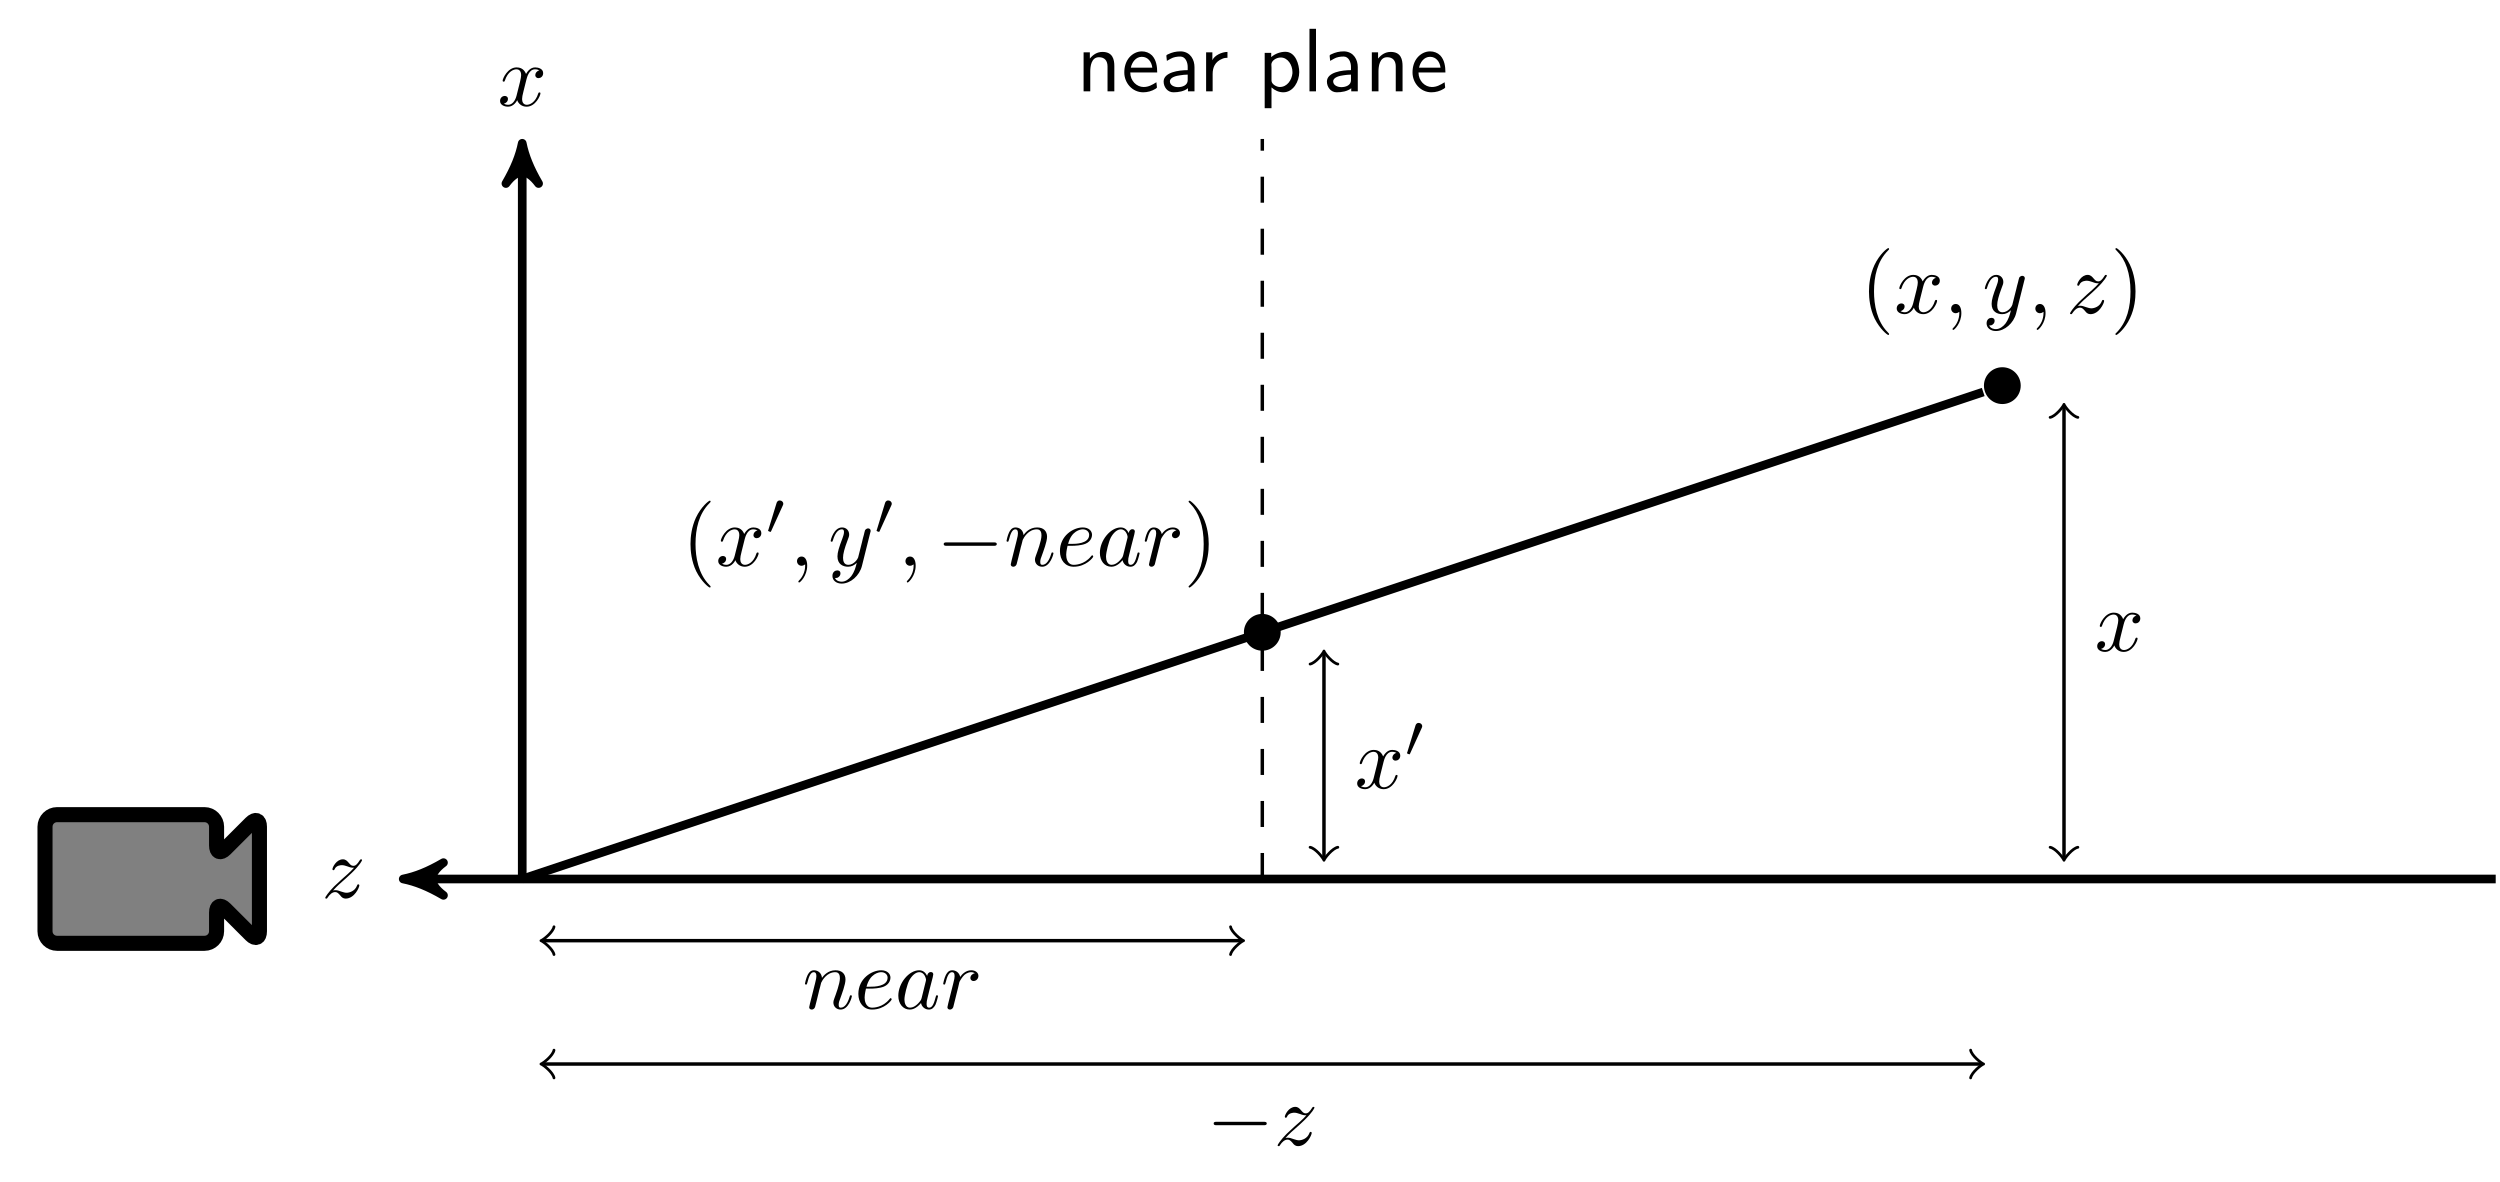
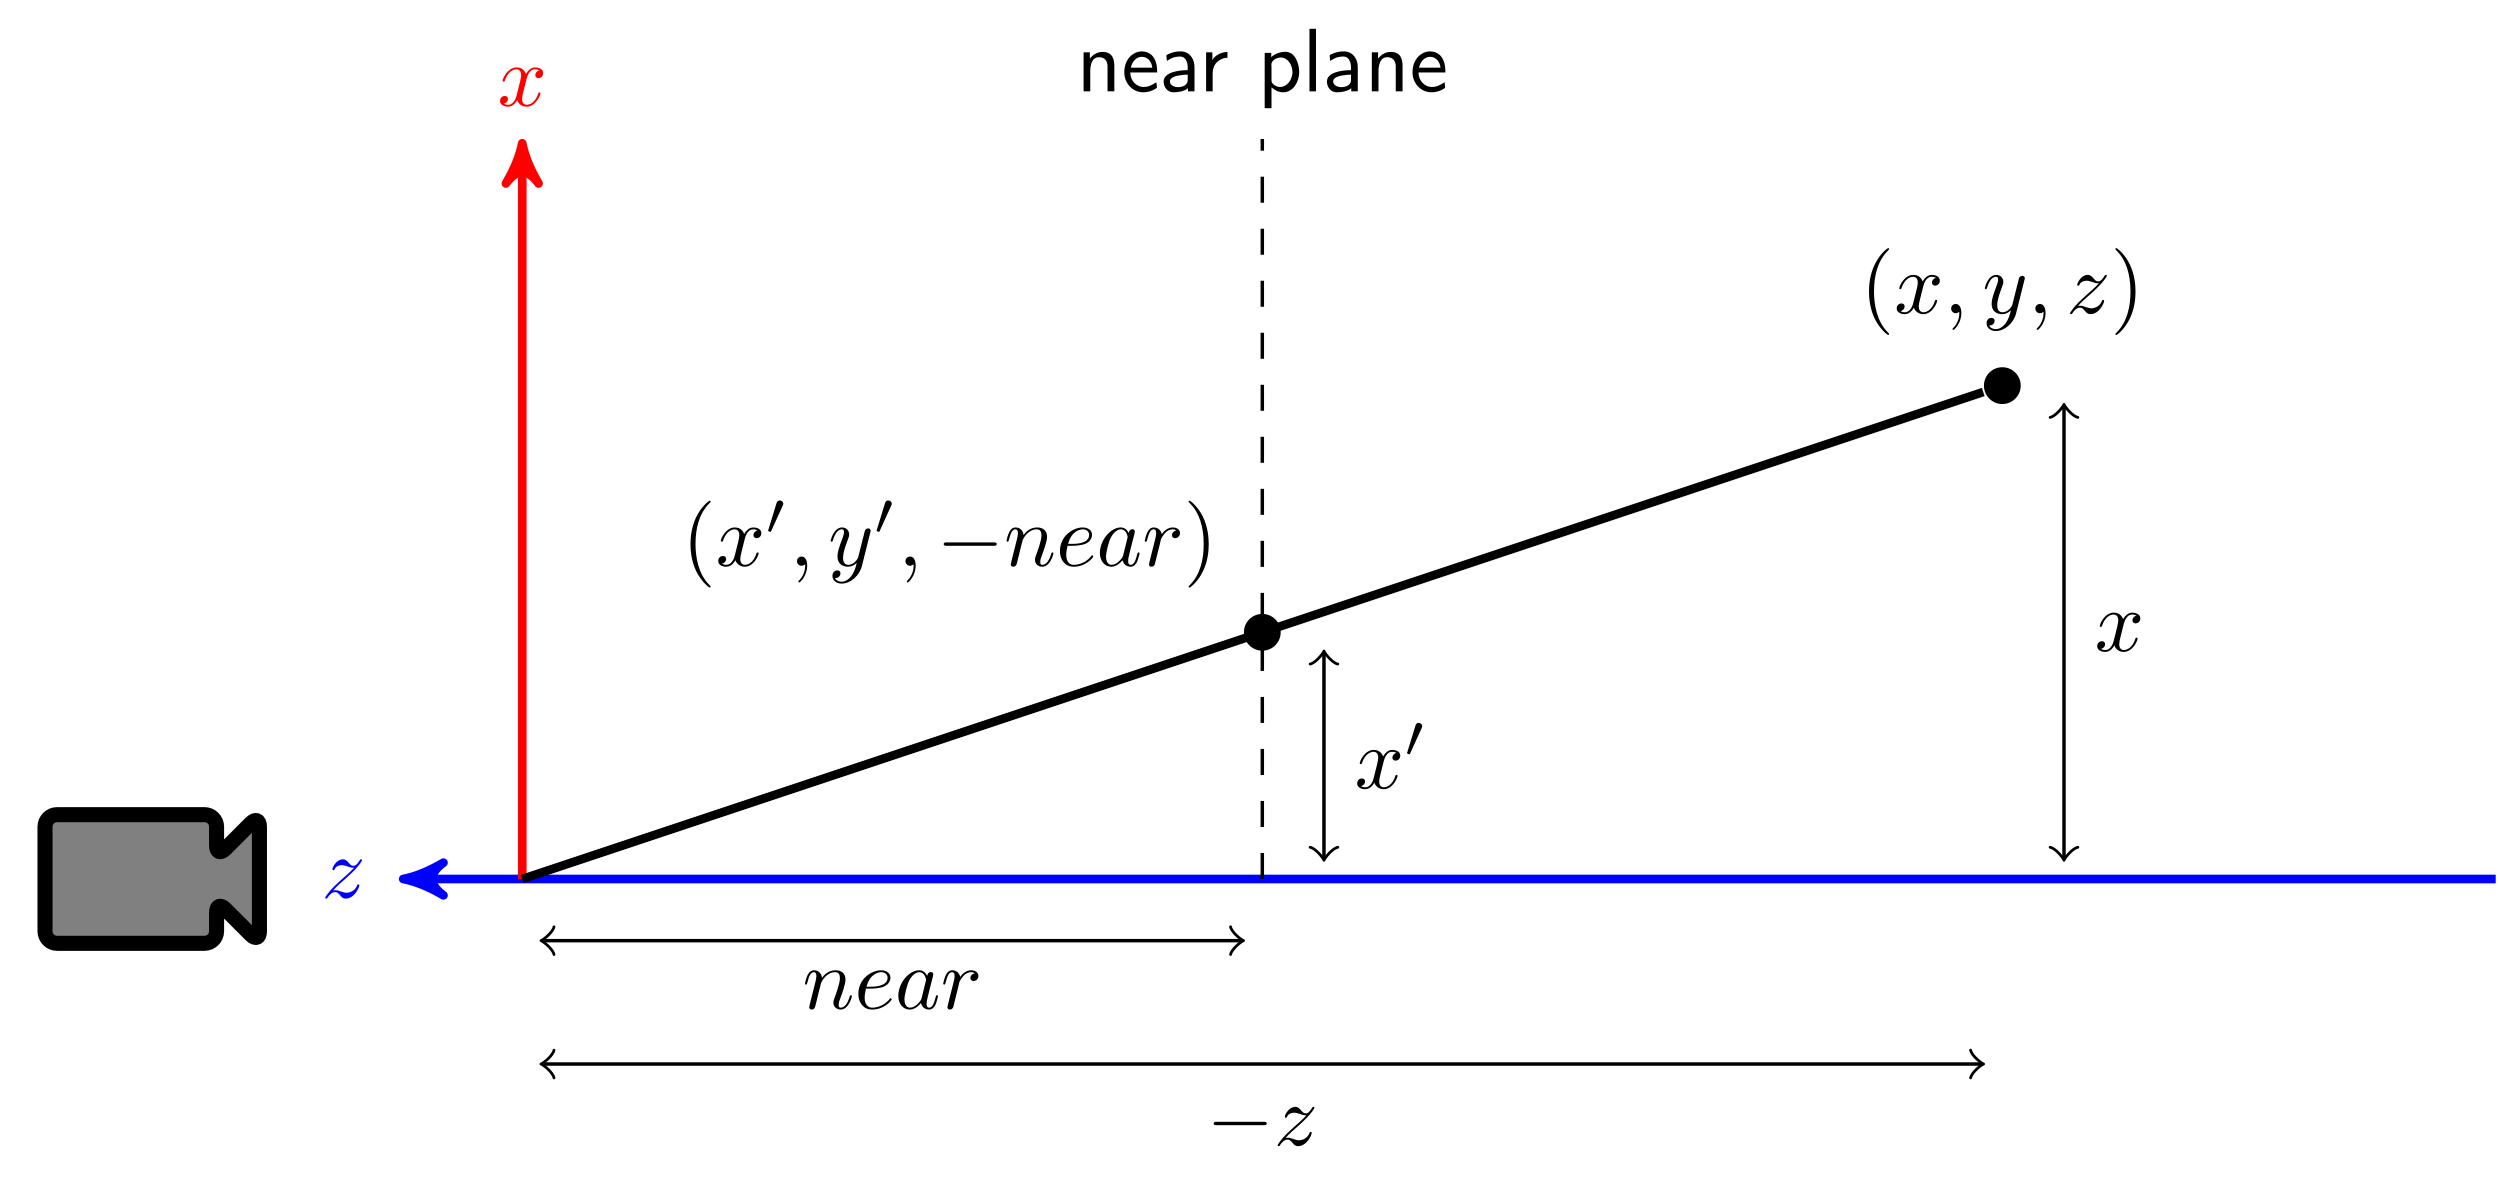
- <svg xmlns="http://www.w3.org/2000/svg" xmlns:xlink="http://www.w3.org/1999/xlink" width="287.282" height="135.748" viewBox="0 0 287.282 135.748">
+ <svg xmlns="http://www.w3.org/2000/svg" xmlns:xlink="http://www.w3.org/1999/xlink" width="287.282pt" height="135.748pt" viewBox="0 0 287.282 135.748">
  <defs>
    <g>
      <g id="glyph-0-0">
        <path d="M 1.328 -0.828 C 1.859 -1.406 2.156 -1.656 2.516 -1.969 C 2.516 -1.969 3.125 -2.5 3.484 -2.859 C 4.438 -3.781 4.656 -4.266 4.656 -4.312 C 4.656 -4.406 4.562 -4.406 4.547 -4.406 C 4.469 -4.406 4.453 -4.391 4.391 -4.297 C 4.094 -3.812 3.891 -3.656 3.656 -3.656 C 3.406 -3.656 3.297 -3.812 3.141 -3.984 C 2.953 -4.203 2.781 -4.406 2.453 -4.406 C 1.703 -4.406 1.25 -3.484 1.25 -3.266 C 1.25 -3.219 1.281 -3.156 1.359 -3.156 C 1.453 -3.156 1.469 -3.203 1.5 -3.266 C 1.688 -3.734 2.266 -3.734 2.344 -3.734 C 2.547 -3.734 2.734 -3.672 2.969 -3.594 C 3.375 -3.438 3.484 -3.438 3.734 -3.438 C 3.375 -3.016 2.547 -2.297 2.359 -2.141 L 1.453 -1.297 C 0.781 -0.625 0.422 -0.062 0.422 0.016 C 0.422 0.109 0.531 0.109 0.547 0.109 C 0.625 0.109 0.641 0.094 0.703 -0.016 C 0.938 -0.375 1.234 -0.641 1.562 -0.641 C 1.781 -0.641 1.891 -0.547 2.141 -0.266 C 2.297 -0.047 2.484 0.109 2.766 0.109 C 3.766 0.109 4.344 -1.156 4.344 -1.422 C 4.344 -1.469 4.297 -1.531 4.219 -1.531 C 4.125 -1.531 4.109 -1.469 4.078 -1.391 C 3.844 -0.75 3.203 -0.562 2.875 -0.562 C 2.688 -0.562 2.5 -0.625 2.297 -0.688 C 1.953 -0.812 1.797 -0.859 1.594 -0.859 C 1.578 -0.859 1.422 -0.859 1.328 -0.828 Z M 1.328 -0.828 " />
      </g>
      <g id="glyph-0-1">
        <path d="M 3.328 -3.016 C 3.391 -3.266 3.625 -4.188 4.312 -4.188 C 4.359 -4.188 4.609 -4.188 4.812 -4.062 C 4.531 -4 4.344 -3.766 4.344 -3.516 C 4.344 -3.359 4.453 -3.172 4.719 -3.172 C 4.938 -3.172 5.25 -3.344 5.25 -3.75 C 5.25 -4.266 4.672 -4.406 4.328 -4.406 C 3.75 -4.406 3.406 -3.875 3.281 -3.656 C 3.031 -4.312 2.5 -4.406 2.203 -4.406 C 1.172 -4.406 0.594 -3.125 0.594 -2.875 C 0.594 -2.766 0.703 -2.766 0.719 -2.766 C 0.797 -2.766 0.828 -2.797 0.844 -2.875 C 1.188 -3.938 1.844 -4.188 2.188 -4.188 C 2.375 -4.188 2.719 -4.094 2.719 -3.516 C 2.719 -3.203 2.547 -2.547 2.188 -1.141 C 2.031 -0.531 1.672 -0.109 1.234 -0.109 C 1.172 -0.109 0.953 -0.109 0.734 -0.234 C 0.984 -0.297 1.203 -0.5 1.203 -0.781 C 1.203 -1.047 0.984 -1.125 0.844 -1.125 C 0.531 -1.125 0.297 -0.875 0.297 -0.547 C 0.297 -0.094 0.781 0.109 1.219 0.109 C 1.891 0.109 2.25 -0.594 2.266 -0.641 C 2.391 -0.281 2.75 0.109 3.344 0.109 C 4.375 0.109 4.938 -1.172 4.938 -1.422 C 4.938 -1.531 4.859 -1.531 4.828 -1.531 C 4.734 -1.531 4.719 -1.484 4.688 -1.422 C 4.359 -0.344 3.688 -0.109 3.375 -0.109 C 2.984 -0.109 2.828 -0.422 2.828 -0.766 C 2.828 -0.984 2.875 -1.203 2.984 -1.641 Z M 3.328 -3.016 " />
      </g>
      <g id="glyph-0-2">
        <path d="M 2.031 -0.016 C 2.031 -0.672 1.781 -1.062 1.391 -1.062 C 1.062 -1.062 0.859 -0.812 0.859 -0.531 C 0.859 -0.266 1.062 0 1.391 0 C 1.5 0 1.641 -0.047 1.734 -0.125 C 1.766 -0.156 1.781 -0.156 1.781 -0.156 C 1.797 -0.156 1.797 -0.156 1.797 -0.016 C 1.797 0.734 1.453 1.328 1.125 1.656 C 1.016 1.766 1.016 1.781 1.016 1.812 C 1.016 1.891 1.062 1.922 1.109 1.922 C 1.219 1.922 2.031 1.156 2.031 -0.016 Z M 2.031 -0.016 " />
      </g>
      <g id="glyph-0-3">
        <path d="M 4.844 -3.797 C 4.891 -3.938 4.891 -3.953 4.891 -4.031 C 4.891 -4.203 4.75 -4.297 4.594 -4.297 C 4.5 -4.297 4.344 -4.234 4.25 -4.094 C 4.234 -4.031 4.141 -3.734 4.109 -3.547 C 4.031 -3.297 3.969 -3.016 3.906 -2.75 L 3.453 -0.953 C 3.422 -0.812 2.984 -0.109 2.328 -0.109 C 1.828 -0.109 1.719 -0.547 1.719 -0.922 C 1.719 -1.375 1.891 -2 2.219 -2.875 C 2.375 -3.281 2.422 -3.391 2.422 -3.594 C 2.422 -4.031 2.109 -4.406 1.609 -4.406 C 0.656 -4.406 0.297 -2.953 0.297 -2.875 C 0.297 -2.766 0.391 -2.766 0.406 -2.766 C 0.516 -2.766 0.516 -2.797 0.562 -2.953 C 0.844 -3.891 1.234 -4.188 1.578 -4.188 C 1.656 -4.188 1.828 -4.188 1.828 -3.875 C 1.828 -3.625 1.719 -3.359 1.656 -3.172 C 1.25 -2.109 1.078 -1.547 1.078 -1.078 C 1.078 -0.188 1.703 0.109 2.297 0.109 C 2.688 0.109 3.016 -0.062 3.297 -0.344 C 3.172 0.172 3.047 0.672 2.656 1.203 C 2.391 1.531 2.016 1.828 1.562 1.828 C 1.422 1.828 0.969 1.797 0.797 1.406 C 0.953 1.406 1.094 1.406 1.219 1.281 C 1.328 1.203 1.422 1.062 1.422 0.875 C 1.422 0.562 1.156 0.531 1.062 0.531 C 0.828 0.531 0.5 0.688 0.5 1.172 C 0.5 1.672 0.938 2.047 1.562 2.047 C 2.578 2.047 3.609 1.141 3.891 0.016 Z M 4.844 -3.797 " />
      </g>
      <g id="glyph-0-4">
        <path d="M 0.875 -0.594 C 0.844 -0.438 0.781 -0.203 0.781 -0.156 C 0.781 0.016 0.922 0.109 1.078 0.109 C 1.203 0.109 1.375 0.031 1.453 -0.172 C 1.453 -0.188 1.578 -0.656 1.641 -0.906 L 1.859 -1.797 C 1.906 -2.031 1.969 -2.25 2.031 -2.469 C 2.062 -2.641 2.141 -2.938 2.156 -2.969 C 2.297 -3.281 2.828 -4.188 3.781 -4.188 C 4.234 -4.188 4.312 -3.812 4.312 -3.484 C 4.312 -2.875 3.828 -1.594 3.672 -1.172 C 3.578 -0.938 3.562 -0.812 3.562 -0.703 C 3.562 -0.234 3.922 0.109 4.391 0.109 C 5.328 0.109 5.688 -1.344 5.688 -1.422 C 5.688 -1.531 5.609 -1.531 5.578 -1.531 C 5.469 -1.531 5.469 -1.5 5.422 -1.344 C 5.219 -0.672 4.891 -0.109 4.406 -0.109 C 4.234 -0.109 4.172 -0.203 4.172 -0.438 C 4.172 -0.688 4.25 -0.922 4.344 -1.141 C 4.531 -1.672 4.953 -2.766 4.953 -3.344 C 4.953 -4 4.531 -4.406 3.812 -4.406 C 2.906 -4.406 2.422 -3.766 2.25 -3.531 C 2.203 -4.094 1.797 -4.406 1.328 -4.406 C 0.875 -4.406 0.688 -4.016 0.594 -3.844 C 0.422 -3.5 0.297 -2.906 0.297 -2.875 C 0.297 -2.766 0.391 -2.766 0.406 -2.766 C 0.516 -2.766 0.516 -2.781 0.578 -3 C 0.75 -3.703 0.953 -4.188 1.312 -4.188 C 1.5 -4.188 1.609 -4.062 1.609 -3.734 C 1.609 -3.516 1.578 -3.406 1.453 -2.891 Z M 0.875 -0.594 " />
      </g>
      <g id="glyph-0-5">
        <path d="M 1.859 -2.297 C 2.156 -2.297 2.891 -2.328 3.391 -2.531 C 4.094 -2.828 4.141 -3.422 4.141 -3.562 C 4.141 -4 3.766 -4.406 3.078 -4.406 C 1.969 -4.406 0.453 -3.438 0.453 -1.688 C 0.453 -0.672 1.047 0.109 2.031 0.109 C 3.453 0.109 4.281 -0.953 4.281 -1.062 C 4.281 -1.125 4.234 -1.203 4.172 -1.203 C 4.109 -1.203 4.094 -1.172 4.031 -1.094 C 3.25 -0.109 2.156 -0.109 2.047 -0.109 C 1.266 -0.109 1.172 -0.953 1.172 -1.266 C 1.172 -1.391 1.188 -1.688 1.328 -2.297 Z M 1.391 -2.516 C 1.781 -4.031 2.812 -4.188 3.078 -4.188 C 3.531 -4.188 3.812 -3.891 3.812 -3.562 C 3.812 -2.516 2.219 -2.516 1.797 -2.516 Z M 1.391 -2.516 " />
      </g>
      <g id="glyph-0-6">
        <path d="M 3.719 -3.766 C 3.531 -4.141 3.25 -4.406 2.797 -4.406 C 1.641 -4.406 0.406 -2.938 0.406 -1.484 C 0.406 -0.547 0.953 0.109 1.719 0.109 C 1.922 0.109 2.422 0.062 3.016 -0.641 C 3.094 -0.219 3.453 0.109 3.922 0.109 C 4.281 0.109 4.5 -0.125 4.672 -0.438 C 4.828 -0.797 4.969 -1.406 4.969 -1.422 C 4.969 -1.531 4.875 -1.531 4.844 -1.531 C 4.75 -1.531 4.734 -1.484 4.703 -1.344 C 4.531 -0.703 4.359 -0.109 3.953 -0.109 C 3.672 -0.109 3.656 -0.375 3.656 -0.562 C 3.656 -0.781 3.672 -0.875 3.781 -1.312 C 3.891 -1.719 3.906 -1.828 4 -2.203 L 4.359 -3.594 C 4.422 -3.875 4.422 -3.891 4.422 -3.938 C 4.422 -4.109 4.312 -4.203 4.141 -4.203 C 3.891 -4.203 3.75 -3.984 3.719 -3.766 Z M 3.078 -1.188 C 3.016 -1 3.016 -0.984 2.875 -0.812 C 2.438 -0.266 2.031 -0.109 1.75 -0.109 C 1.25 -0.109 1.109 -0.656 1.109 -1.047 C 1.109 -1.547 1.422 -2.766 1.656 -3.234 C 1.969 -3.812 2.406 -4.188 2.812 -4.188 C 3.453 -4.188 3.594 -3.375 3.594 -3.312 C 3.594 -3.25 3.578 -3.188 3.562 -3.141 Z M 3.078 -1.188 " />
      </g>
      <g id="glyph-0-7">
        <path d="M 0.875 -0.594 C 0.844 -0.438 0.781 -0.203 0.781 -0.156 C 0.781 0.016 0.922 0.109 1.078 0.109 C 1.203 0.109 1.375 0.031 1.453 -0.172 C 1.469 -0.203 1.797 -1.562 1.844 -1.75 C 1.922 -2.078 2.109 -2.766 2.156 -3.047 C 2.203 -3.172 2.484 -3.641 2.719 -3.859 C 2.797 -3.922 3.094 -4.188 3.516 -4.188 C 3.781 -4.188 3.922 -4.062 3.938 -4.062 C 3.641 -4.016 3.422 -3.781 3.422 -3.516 C 3.422 -3.359 3.531 -3.172 3.797 -3.172 C 4.062 -3.172 4.344 -3.406 4.344 -3.766 C 4.344 -4.109 4.031 -4.406 3.516 -4.406 C 2.875 -4.406 2.438 -3.922 2.25 -3.641 C 2.156 -4.094 1.797 -4.406 1.328 -4.406 C 0.875 -4.406 0.688 -4.016 0.594 -3.844 C 0.422 -3.5 0.297 -2.906 0.297 -2.875 C 0.297 -2.766 0.391 -2.766 0.406 -2.766 C 0.516 -2.766 0.516 -2.781 0.578 -3 C 0.75 -3.703 0.953 -4.188 1.312 -4.188 C 1.469 -4.188 1.609 -4.109 1.609 -3.734 C 1.609 -3.516 1.578 -3.406 1.453 -2.891 Z M 0.875 -0.594 " />
      </g>
      <g id="glyph-1-0">
        <path d="M 1.531 -3.781 L 1.531 -4.5 L 0.812 -4.5 L 0.812 -0.016 L 1.578 -0.016 L 1.578 -2.281 C 1.578 -2.875 1.688 -3.938 2.578 -3.938 C 3.234 -3.938 3.562 -3.531 3.562 -2.875 C 3.562 -2.75 3.562 -2.625 3.562 -2.516 L 3.562 -0.016 L 4.344 -0.016 L 4.344 -2.375 C 4.344 -2.547 4.344 -2.734 4.344 -2.922 C 4.344 -3.656 4.172 -4.547 2.984 -4.547 C 2.359 -4.547 1.906 -4.234 1.531 -3.781 Z M 1.531 -3.781 " />
      </g>
      <g id="glyph-1-1">
        <path d="M 4.031 -1.062 C 3.531 -0.75 3.125 -0.516 2.562 -0.516 C 1.781 -0.516 1.031 -1.203 1.031 -2.188 L 4.125 -2.188 C 4.125 -2.875 4.016 -3.625 3.531 -4.141 C 3.219 -4.453 2.797 -4.609 2.359 -4.609 C 1.812 -4.609 1.312 -4.344 0.953 -3.953 C 0.531 -3.484 0.344 -2.844 0.344 -2.219 L 0.344 -2.172 C 0.344 -1 1.25 0.094 2.516 0.094 C 3.016 0.094 3.516 -0.047 3.938 -0.312 C 4 -0.375 4.094 -0.391 4.094 -0.484 C 4.094 -0.672 4.031 -0.875 4.031 -1.062 Z M 1.094 -2.734 C 1.219 -3.344 1.656 -3.984 2.359 -3.984 C 3.062 -3.984 3.484 -3.406 3.562 -2.734 Z M 1.094 -2.734 " />
      </g>
      <g id="glyph-1-2">
        <path d="M 0.812 -3.516 C 0.969 -3.594 1.094 -3.688 1.25 -3.766 C 1.578 -3.953 1.969 -4.016 2.359 -4.016 C 2.953 -4.016 3.203 -3.344 3.203 -2.828 C 3.203 -2.703 3.203 -2.578 3.203 -2.453 C 2.188 -2.453 0.438 -2.219 0.438 -1.141 C 0.438 -0.516 0.875 0.094 1.562 0.094 C 2.141 0.094 2.797 -0.016 3.234 -0.375 L 3.234 -0.016 L 3.984 -0.016 L 3.984 -2.797 C 3.984 -3.625 3.547 -4.531 2.469 -4.609 L 2.359 -4.609 C 1.859 -4.609 1.406 -4.5 0.953 -4.281 C 0.875 -4.25 0.75 -4.203 0.75 -4.094 C 0.75 -3.891 0.812 -3.703 0.812 -3.516 Z M 3.203 -1.938 L 3.203 -1.297 C 3.203 -0.719 2.609 -0.5 2.094 -0.5 C 1.672 -0.5 1.156 -0.703 1.156 -1.172 C 1.172 -1.656 1.953 -1.812 2.328 -1.859 C 2.609 -1.906 2.906 -1.938 3.203 -1.938 Z M 3.203 -1.938 " />
      </g>
      <g id="glyph-1-3">
        <path d="M 1.531 -3.594 L 1.531 -4.5 L 0.812 -4.5 L 0.812 -0.016 L 1.562 -0.016 L 1.562 -2 C 1.562 -2.766 1.828 -3.422 2.688 -3.766 C 2.859 -3.844 3.062 -3.875 3.266 -3.875 L 3.266 -4.547 C 2.609 -4.547 1.766 -4.141 1.531 -3.594 Z M 1.531 -3.594 " />
      </g>
      <g id="glyph-1-4">
        <path d="M 1.562 -3.953 L 1.562 -4.438 L 0.812 -4.438 L 0.812 1.922 L 1.594 1.922 L 1.594 -0.469 C 1.969 -0.125 2.438 0.094 2.953 0.094 C 4.109 0.094 4.781 -1.172 4.781 -2.219 C 4.781 -3.078 4.375 -4.562 3.188 -4.562 C 2.625 -4.562 2 -4.344 1.562 -3.953 Z M 4 -2.078 C 3.922 -1.328 3.406 -0.516 2.547 -0.516 C 2.188 -0.516 1.594 -0.828 1.594 -1.25 L 1.594 -2.75 C 1.594 -2.859 1.578 -2.984 1.578 -3.094 C 1.578 -3.547 2.156 -3.906 2.656 -3.906 C 3.484 -3.906 4 -3.016 4 -2.25 C 4 -2.188 4 -2.141 4 -2.078 Z M 4 -2.078 " />
      </g>
      <g id="glyph-1-5">
        <path d="M 0.812 -7.203 L 0.812 -0.016 L 1.562 -0.016 L 1.562 -7.203 Z M 0.812 -7.203 " />
      </g>
      <g id="glyph-2-0">
        <path d="M 3.297 2.391 C 3.297 2.359 3.297 2.344 3.125 2.172 C 1.891 0.922 1.562 -0.969 1.562 -2.5 C 1.562 -4.234 1.938 -5.969 3.172 -7.203 C 3.297 -7.328 3.297 -7.344 3.297 -7.375 C 3.297 -7.453 3.266 -7.484 3.203 -7.484 C 3.094 -7.484 2.203 -6.797 1.609 -5.531 C 1.109 -4.438 0.984 -3.328 0.984 -2.5 C 0.984 -1.719 1.094 -0.516 1.641 0.625 C 2.25 1.844 3.094 2.5 3.203 2.5 C 3.266 2.5 3.297 2.469 3.297 2.391 Z M 3.297 2.391 " />
      </g>
      <g id="glyph-2-1">
        <path d="M 2.875 -2.5 C 2.875 -3.266 2.766 -4.469 2.219 -5.609 C 1.625 -6.828 0.766 -7.484 0.672 -7.484 C 0.609 -7.484 0.562 -7.438 0.562 -7.375 C 0.562 -7.344 0.562 -7.328 0.75 -7.141 C 1.734 -6.156 2.297 -4.578 2.297 -2.5 C 2.297 -0.781 1.938 0.969 0.703 2.219 C 0.562 2.344 0.562 2.359 0.562 2.391 C 0.562 2.453 0.609 2.5 0.672 2.5 C 0.766 2.5 1.672 1.812 2.25 0.547 C 2.766 -0.547 2.875 -1.656 2.875 -2.5 Z M 2.875 -2.5 " />
      </g>
      <g id="glyph-3-0">
        <path d="M 2.016 -3.297 C 2.078 -3.406 2.078 -3.469 2.078 -3.516 C 2.078 -3.734 1.891 -3.891 1.672 -3.891 C 1.406 -3.891 1.328 -3.672 1.297 -3.562 L 0.375 -0.547 C 0.359 -0.531 0.328 -0.453 0.328 -0.438 C 0.328 -0.359 0.547 -0.281 0.609 -0.281 C 0.656 -0.281 0.656 -0.297 0.703 -0.406 Z M 2.016 -3.297 " />
      </g>
      <g id="glyph-4-0">
        <path d="M 6.562 -2.297 C 6.734 -2.297 6.922 -2.297 6.922 -2.5 C 6.922 -2.688 6.734 -2.688 6.562 -2.688 L 1.172 -2.688 C 1 -2.688 0.828 -2.688 0.828 -2.5 C 0.828 -2.297 1 -2.297 1.172 -2.297 Z M 6.562 -2.297 " />
      </g>
    </g>
    <clipPath id="clip-0">
      <path clip-rule="nonzero" d="M 46 100 L 287.281 100 L 287.281 102 L 46 102 Z M 46 100 " />
    </clipPath>
    <clipPath id="clip-1">
      <path clip-rule="nonzero" d="M 3.32 91.762 L 31.664 91.762 L 31.664 110.254 L 3.32 110.254 Z M 3.32 91.762 " />
    </clipPath>
  </defs>
  <g clip-path="url(#clip-0)">
-     <path fill="none" stroke-width="0.996" stroke-linecap="butt" stroke-linejoin="miter" stroke="rgb(0%, 0%, 0%)" stroke-opacity="1" stroke-miterlimit="10" d="M 226.776 0 L -12.521 0 " transform="matrix(1, 0, 0, -1, 60.013, 101.008)" />
+     <path fill="none" stroke-width="0.996" stroke-linecap="butt" stroke-linejoin="miter" stroke="rgb(0%, 0%, 100%)" stroke-opacity="1" stroke-miterlimit="10" d="M 226.776 0 L -12.521 0 " transform="matrix(1, 0, 0, -1, 60.013, 101.008)" />
  </g>
-   <path fill-rule="nonzero" fill="rgb(0%, 0%, 0%)" fill-opacity="1" stroke-width="0.996" stroke-linecap="butt" stroke-linejoin="round" stroke="rgb(0%, 0%, 0%)" stroke-opacity="1" stroke-miterlimit="10" d="M 1.158 -0 C -0.288 0.289 -1.733 0.867 -3.467 1.879 C -1.733 0.578 -1.733 -0.578 -3.467 -1.879 C -1.733 -0.867 -0.288 -0.289 1.158 -0 Z M 1.158 -0 " transform="matrix(-1, 0, 0, 1, 47.49344, 101.008)" />
-   <g fill="rgb(0%, 0%, 0%)" fill-opacity="1">
+   <path fill-rule="nonzero" fill="rgb(0%, 0%, 100%)" fill-opacity="1" stroke-width="0.996" stroke-linecap="butt" stroke-linejoin="round" stroke="rgb(0%, 0%, 100%)" stroke-opacity="1" stroke-miterlimit="10" d="M 1.158 -0 C -0.288 0.289 -1.733 0.867 -3.467 1.879 C -1.733 0.578 -1.733 -0.578 -3.467 -1.879 C -1.733 -0.867 -0.288 -0.289 1.158 -0 Z M 1.158 -0 " transform="matrix(-1, 0, 0, 1, 47.49344, 101.008)" />
+   <g fill="rgb(0%, 0%, 100%)" fill-opacity="1">
    <use xlink:href="#glyph-0-0" x="36.95" y="103.152" />
  </g>
-   <path fill="none" stroke-width="0.996" stroke-linecap="butt" stroke-linejoin="miter" stroke="rgb(0%, 0%, 0%)" stroke-opacity="1" stroke-miterlimit="10" d="M -0.001 0 L -0.001 83.387 " transform="matrix(1, 0, 0, -1, 60.013, 101.008)" />
-   <path fill-rule="nonzero" fill="rgb(0%, 0%, 0%)" fill-opacity="1" stroke-width="0.996" stroke-linecap="butt" stroke-linejoin="round" stroke="rgb(0%, 0%, 0%)" stroke-opacity="1" stroke-miterlimit="10" d="M 1.157 0.001 C -0.289 0.29 -1.734 0.868 -3.468 1.876 C -1.734 0.579 -1.734 -0.577 -3.468 -1.878 C -1.734 -0.866 -0.289 -0.288 1.157 0.001 Z M 1.157 0.001 " transform="matrix(0, -1, -1, 0, 60.013, 17.6214)" />
-   <g fill="rgb(0%, 0%, 0%)" fill-opacity="1">
+   <path fill="none" stroke-width="0.996" stroke-linecap="butt" stroke-linejoin="miter" stroke="rgb(100%, 0%, 0%)" stroke-opacity="1" stroke-miterlimit="10" d="M -0.001 0 L -0.001 83.387 " transform="matrix(1, 0, 0, -1, 60.013, 101.008)" />
+   <path fill-rule="nonzero" fill="rgb(100%, 0%, 0%)" fill-opacity="1" stroke-width="0.996" stroke-linecap="butt" stroke-linejoin="round" stroke="rgb(100%, 0%, 0%)" stroke-opacity="1" stroke-miterlimit="10" d="M 1.157 0.001 C -0.289 0.29 -1.734 0.868 -3.468 1.876 C -1.734 0.579 -1.734 -0.577 -3.468 -1.878 C -1.734 -0.866 -0.289 -0.288 1.157 0.001 Z M 1.157 0.001 " transform="matrix(0, -1, -1, 0, 60.013, 17.6214)" />
+   <g fill="rgb(100%, 0%, 0%)" fill-opacity="1">
    <use xlink:href="#glyph-0-1" x="57.166" y="12.151" />
  </g>
  <path fill-rule="nonzero" fill="rgb(50%, 50%, 50%)" fill-opacity="1" d="M 6.559 108.398 L 23.5 108.398 C 24.266 108.398 24.887 107.781 24.887 107.016 L 24.887 104.859 C 24.887 104.094 25.324 103.91 25.867 104.453 L 28.836 107.422 C 29.375 107.961 29.812 107.781 29.812 107.016 L 29.812 95 C 29.812 94.234 29.375 94.055 28.836 94.594 L 25.867 97.562 C 25.324 98.105 24.887 97.922 24.887 97.156 L 24.887 95 C 24.887 94.234 24.266 93.613 23.5 93.613 L 6.559 93.613 C 5.793 93.613 5.172 94.234 5.172 95 L 5.172 107.016 C 5.172 107.781 5.793 108.398 6.559 108.398 Z M 6.559 108.398 " />
  <g clip-path="url(#clip-1)">
    <path fill="none" stroke-width="4.981" stroke-linecap="butt" stroke-linejoin="miter" stroke="rgb(0%, 0%, 0%)" stroke-opacity="1" stroke-miterlimit="10" d="M 3.989 0.005 L 52.709 0.005 C 54.91 0.005 56.696 1.78 56.696 3.982 L 56.696 10.183 C 56.696 12.385 57.955 12.913 59.516 11.351 L 68.054 2.814 C 69.604 1.264 70.862 1.78 70.862 3.982 L 70.862 38.537 C 70.862 40.738 69.604 41.255 68.054 39.705 L 59.516 31.167 C 57.955 29.606 56.696 30.134 56.696 32.336 L 56.696 38.537 C 56.696 40.738 54.91 42.525 52.709 42.525 L 3.989 42.525 C 1.787 42.525 0.001 40.738 0.001 38.537 L 0.001 3.982 C 0.001 1.78 1.787 0.005 3.989 0.005 Z M 3.989 0.005 " transform="matrix(0.34773, 0, 0, -0.34773, 5.171662, 108.4003)" />
  </g>
  <path fill="none" stroke-width="0.399" stroke-linecap="butt" stroke-linejoin="miter" stroke="rgb(0%, 0%, 0%)" stroke-opacity="1" stroke-dasharray="2.989 2.989" stroke-miterlimit="10" d="M 85.042 0 L 85.042 85.039 " transform="matrix(1, 0, 0, -1, 60.013, 101.008)" />
  <g fill="rgb(0%, 0%, 0%)" fill-opacity="1">
    <use xlink:href="#glyph-1-0" x="123.707" y="10.513" />
    <use xlink:href="#glyph-1-1" x="128.853" y="10.513" />
    <use xlink:href="#glyph-1-2" x="133.279" y="10.513" />
  </g>
  <g fill="rgb(0%, 0%, 0%)" fill-opacity="1">
    <use xlink:href="#glyph-1-3" x="137.786" y="10.513" />
  </g>
  <g fill="rgb(0%, 0%, 0%)" fill-opacity="1">
    <use xlink:href="#glyph-1-4" x="144.517" y="10.513" />
    <use xlink:href="#glyph-1-5" x="149.663" y="10.513" />
    <use xlink:href="#glyph-1-2" x="152.042" y="10.513" />
    <use xlink:href="#glyph-1-0" x="156.828" y="10.513" />
    <use xlink:href="#glyph-1-1" x="161.973" y="10.513" />
  </g>
  <path fill-rule="nonzero" fill="rgb(0%, 0%, 0%)" fill-opacity="1" d="M 232.207 44.312 C 232.207 43.148 231.262 42.199 230.094 42.199 C 228.926 42.199 227.98 43.148 227.98 44.312 C 227.98 45.48 228.926 46.43 230.094 46.43 C 231.262 46.43 232.207 45.48 232.207 44.312 Z M 232.207 44.312 " />
  <g fill="rgb(0%, 0%, 0%)" fill-opacity="1">
    <use xlink:href="#glyph-2-0" x="213.786" y="35.993" />
  </g>
  <g fill="rgb(0%, 0%, 0%)" fill-opacity="1">
    <use xlink:href="#glyph-0-1" x="217.66" y="35.993" />
    <use xlink:href="#glyph-0-2" x="223.354" y="35.993" />
  </g>
  <g fill="rgb(0%, 0%, 0%)" fill-opacity="1">
    <use xlink:href="#glyph-0-3" x="227.785" y="35.993" />
  </g>
  <g fill="rgb(0%, 0%, 0%)" fill-opacity="1">
    <use xlink:href="#glyph-0-2" x="233.028" y="35.993" />
  </g>
  <g fill="rgb(0%, 0%, 0%)" fill-opacity="1">
    <use xlink:href="#glyph-0-0" x="237.45" y="35.993" />
  </g>
  <g fill="rgb(0%, 0%, 0%)" fill-opacity="1">
    <use xlink:href="#glyph-2-1" x="242.523" y="35.993" />
  </g>
  <path fill="none" stroke-width="0.996" stroke-linecap="butt" stroke-linejoin="miter" stroke="rgb(0%, 0%, 0%)" stroke-opacity="1" stroke-miterlimit="10" d="M -0.001 0 L 167.885 55.961 " transform="matrix(1, 0, 0, -1, 60.013, 101.008)" />
  <path fill-rule="nonzero" fill="rgb(0%, 0%, 0%)" fill-opacity="1" d="M 147.168 72.66 C 147.168 71.492 146.219 70.547 145.055 70.547 C 143.887 70.547 142.941 71.492 142.941 72.66 C 142.941 73.828 143.887 74.773 145.055 74.773 C 146.219 74.773 147.168 73.828 147.168 72.66 Z M 147.168 72.66 " />
  <g fill="rgb(0%, 0%, 0%)" fill-opacity="1">
    <use xlink:href="#glyph-2-0" x="78.362" y="65.016" />
  </g>
  <g fill="rgb(0%, 0%, 0%)" fill-opacity="1">
    <use xlink:href="#glyph-0-1" x="82.237" y="65.016" />
  </g>
  <g fill="rgb(0%, 0%, 0%)" fill-opacity="1">
    <use xlink:href="#glyph-3-0" x="87.93" y="61.401" />
  </g>
  <g fill="rgb(0%, 0%, 0%)" fill-opacity="1">
    <use xlink:href="#glyph-0-2" x="90.726" y="65.016" />
  </g>
  <g fill="rgb(0%, 0%, 0%)" fill-opacity="1">
    <use xlink:href="#glyph-0-3" x="95.157" y="65.016" />
  </g>
  <g fill="rgb(0%, 0%, 0%)" fill-opacity="1">
    <use xlink:href="#glyph-3-0" x="100.395" y="61.401" />
  </g>
  <g fill="rgb(0%, 0%, 0%)" fill-opacity="1">
    <use xlink:href="#glyph-0-2" x="103.19" y="65.016" />
  </g>
  <g fill="rgb(0%, 0%, 0%)" fill-opacity="1">
    <use xlink:href="#glyph-4-0" x="107.618" y="65.016" />
  </g>
  <g fill="rgb(0%, 0%, 0%)" fill-opacity="1">
    <use xlink:href="#glyph-0-4" x="115.367" y="65.016" />
    <use xlink:href="#glyph-0-5" x="121.347" y="65.016" />
    <use xlink:href="#glyph-0-6" x="125.985" y="65.016" />
    <use xlink:href="#glyph-0-7" x="131.251" y="65.016" />
  </g>
  <g fill="rgb(0%, 0%, 0%)" fill-opacity="1">
    <use xlink:href="#glyph-2-1" x="136.023" y="65.016" />
  </g>
  <path fill="none" stroke-width="0.399" stroke-linecap="butt" stroke-linejoin="miter" stroke="rgb(0%, 0%, 0%)" stroke-opacity="1" stroke-miterlimit="10" d="M 2.452 -7.086 L 82.589 -7.086 " transform="matrix(1, 0, 0, -1, 60.013, 101.008)" />
  <path fill="none" stroke-width="0.319" stroke-linecap="round" stroke-linejoin="round" stroke="rgb(0%, 0%, 0%)" stroke-opacity="1" stroke-miterlimit="10" d="M -1.196 1.593 C -1.095 0.995 -0.001 0.101 0.3 -0.001 C -0.001 -0.099 -1.095 -0.997 -1.196 -1.595 " transform="matrix(-1, 0, 0, 1, 62.46382, 108.0947)" />
  <path fill="none" stroke-width="0.319" stroke-linecap="round" stroke-linejoin="round" stroke="rgb(0%, 0%, 0%)" stroke-opacity="1" stroke-miterlimit="10" d="M -1.196 1.595 C -1.095 0.997 -0.001 0.099 0.3 0.001 C -0.001 -0.101 -1.095 -0.995 -1.196 -1.593 " transform="matrix(1, 0, 0, -1, 142.6026, 108.0947)" />
  <g fill="rgb(0%, 0%, 0%)" fill-opacity="1">
    <use xlink:href="#glyph-0-4" x="92.204" y="115.903" />
    <use xlink:href="#glyph-0-5" x="98.184" y="115.903" />
    <use xlink:href="#glyph-0-6" x="102.822" y="115.903" />
    <use xlink:href="#glyph-0-7" x="108.088" y="115.903" />
  </g>
  <path fill="none" stroke-width="0.399" stroke-linecap="butt" stroke-linejoin="miter" stroke="rgb(0%, 0%, 0%)" stroke-opacity="1" stroke-miterlimit="10" d="M 2.452 -21.262 L 167.632 -21.262 " transform="matrix(1, 0, 0, -1, 60.013, 101.008)" />
  <path fill="none" stroke-width="0.319" stroke-linecap="round" stroke-linejoin="round" stroke="rgb(0%, 0%, 0%)" stroke-opacity="1" stroke-miterlimit="10" d="M -1.196 1.595 C -1.095 0.998 -0.001 0.099 0.3 0.001 C -0.001 -0.1 -1.095 -0.995 -1.196 -1.592 " transform="matrix(-1, 0, 0, 1, 62.46382, 122.2681)" />
  <path fill="none" stroke-width="0.319" stroke-linecap="round" stroke-linejoin="round" stroke="rgb(0%, 0%, 0%)" stroke-opacity="1" stroke-miterlimit="10" d="M -1.194 1.592 C -1.096 0.995 0.002 0.1 0.298 -0.001 C 0.002 -0.099 -1.096 -0.998 -1.194 -1.595 " transform="matrix(1, 0, 0, -1, 227.643, 122.2681)" />
  <g fill="rgb(0%, 0%, 0%)" fill-opacity="1">
    <use xlink:href="#glyph-4-0" x="138.642" y="131.598" />
  </g>
  <g fill="rgb(0%, 0%, 0%)" fill-opacity="1">
    <use xlink:href="#glyph-0-0" x="146.391" y="131.598" />
  </g>
  <path fill="none" stroke-width="0.399" stroke-linecap="butt" stroke-linejoin="miter" stroke="rgb(0%, 0%, 0%)" stroke-opacity="1" stroke-miterlimit="10" d="M 92.128 2.449 L 92.128 25.895 " transform="matrix(1, 0, 0, -1, 60.013, 101.008)" />
  <path fill="none" stroke-width="0.319" stroke-linecap="round" stroke-linejoin="round" stroke="rgb(0%, 0%, 0%)" stroke-opacity="1" stroke-miterlimit="10" d="M -1.194 1.594 C -1.096 0.997 0.001 0.098 0.298 0.001 C 0.001 -0.101 -1.096 -0.996 -1.194 -1.593 " transform="matrix(0, 1, 1, 0, 152.1401, 98.55718)" />
  <path fill="none" stroke-width="0.319" stroke-linecap="round" stroke-linejoin="round" stroke="rgb(0%, 0%, 0%)" stroke-opacity="1" stroke-miterlimit="10" d="M -1.197 1.593 C -1.095 0.996 -0.001 0.101 0.3 -0.001 C -0.001 -0.098 -1.095 -0.997 -1.197 -1.594 " transform="matrix(0, -1, -1, 0, 152.1401, 75.11203)" />
  <g fill="rgb(0%, 0%, 0%)" fill-opacity="1">
    <use xlink:href="#glyph-0-1" x="155.658" y="90.579" />
  </g>
  <g fill="rgb(0%, 0%, 0%)" fill-opacity="1">
    <use xlink:href="#glyph-3-0" x="161.351" y="86.964" />
  </g>
  <path fill="none" stroke-width="0.399" stroke-linecap="butt" stroke-linejoin="miter" stroke="rgb(0%, 0%, 0%)" stroke-opacity="1" stroke-miterlimit="10" d="M 177.167 2.449 L 177.167 54.242 " transform="matrix(1, 0, 0, -1, 60.013, 101.008)" />
  <path fill="none" stroke-width="0.319" stroke-linecap="round" stroke-linejoin="round" stroke="rgb(0%, 0%, 0%)" stroke-opacity="1" stroke-miterlimit="10" d="M -1.194 1.593 C -1.096 0.995 0.001 0.101 0.298 -0.001 C 0.001 -0.099 -1.096 -0.997 -1.194 -1.595 " transform="matrix(0, 1, 1, 0, 237.1805, 98.55718)" />
  <path fill="none" stroke-width="0.319" stroke-linecap="round" stroke-linejoin="round" stroke="rgb(0%, 0%, 0%)" stroke-opacity="1" stroke-miterlimit="10" d="M -1.196 1.595 C -1.094 0.997 -0 0.099 0.3 0.001 C -0 -0.101 -1.094 -0.995 -1.196 -1.593 " transform="matrix(0, -1, -1, 0, 237.1805, 46.76522)" />
  <g fill="rgb(0%, 0%, 0%)" fill-opacity="1">
    <use xlink:href="#glyph-0-1" x="240.697" y="74.806" />
  </g>
</svg>
